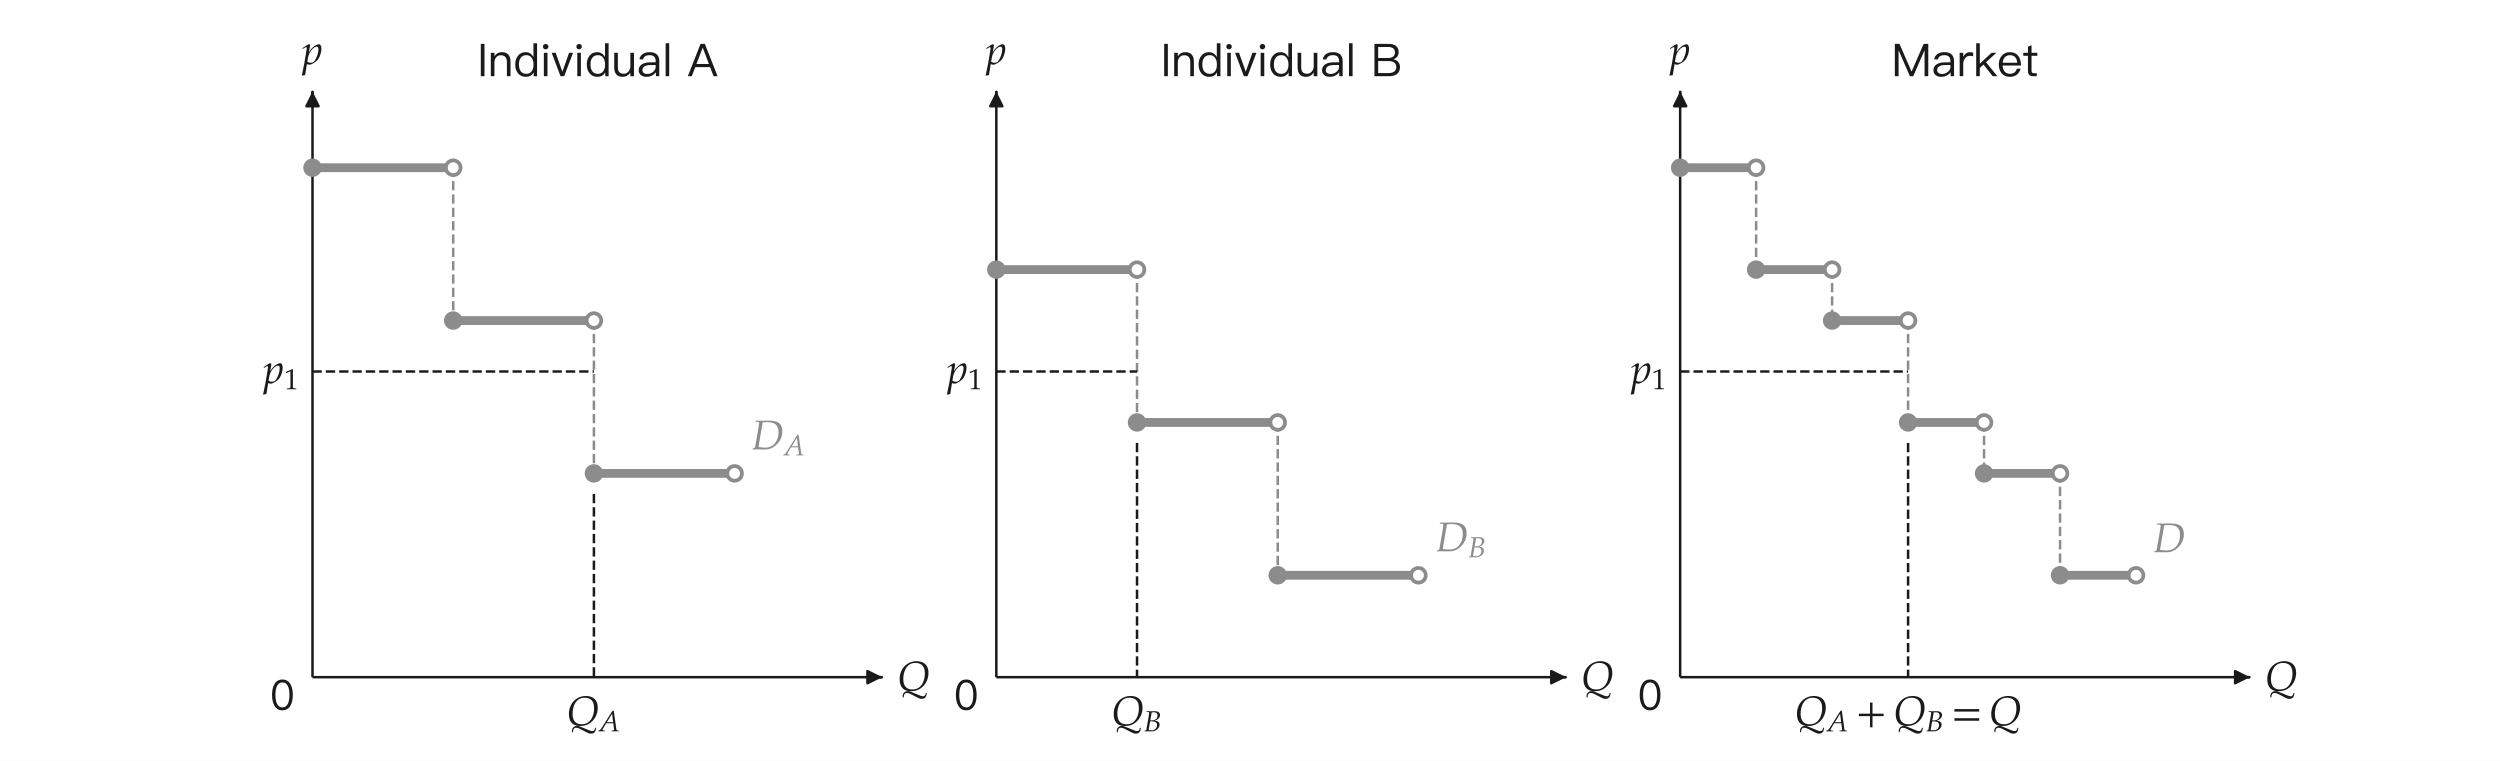
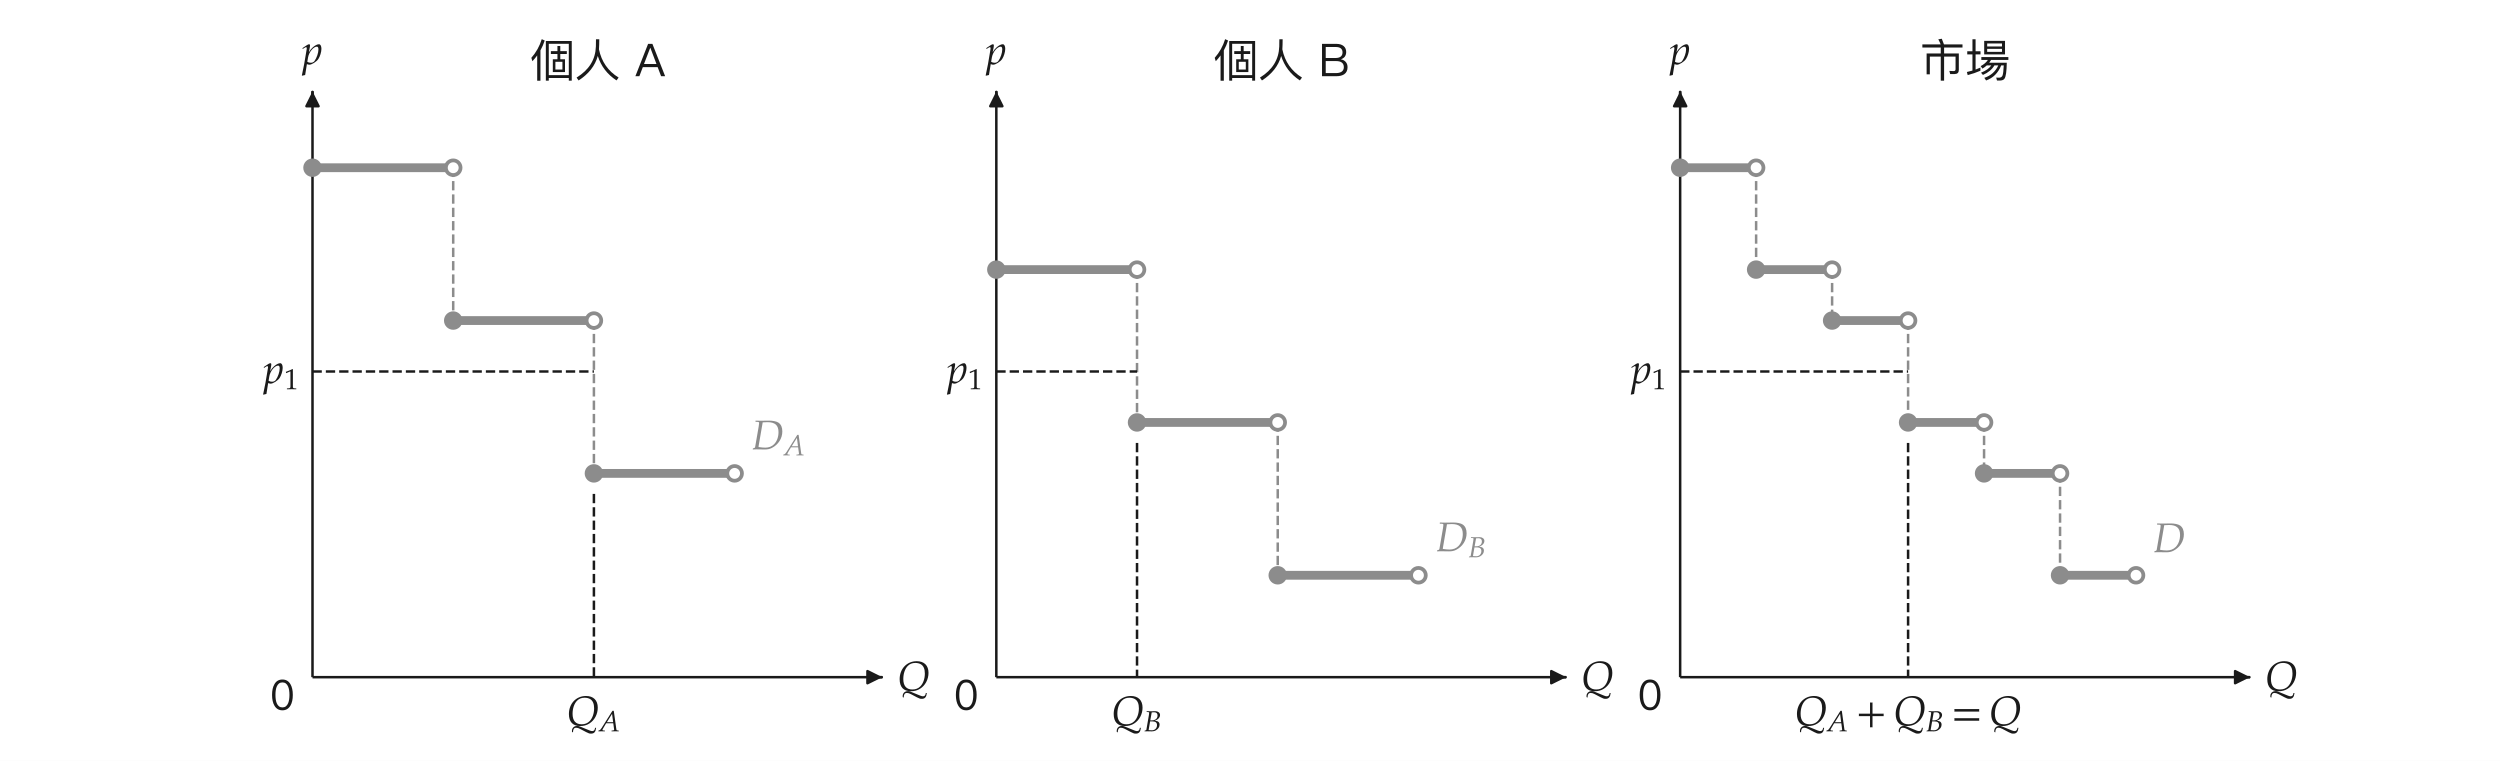
<svg xmlns="http://www.w3.org/2000/svg" xmlns:xlink="http://www.w3.org/1999/xlink" width="993.6pt" height="302.4pt" viewBox="0 0 993.6 302.4" version="1.1">
  <defs>
    <style type="text/css">*{stroke-linejoin: round; stroke-linecap: butt}</style>
  </defs>
  <g id="figure_1">
    <g id="patch_1">
      <path d="M 0 302.4  L 993.6 302.4  L 993.6 0  L 0 0  z " style="fill: #ffffff" />
    </g>
    <g id="axes_1">
      <g id="axes.x">
        <path d="M 124.2 269.136  L 350.682 269.136  " style="fill: none; stroke: #1a1a1a; stroke-linejoin: miter" />
      </g>
      <g id="patch_2">
        <path d="M 350.456 269.136  Q 350.569 269.136 349.564 269.136  " style="fill: none; stroke: #1a1a1a; stroke-linecap: round" />
        <path d="M 344.764 266.736  L 349.564 269.136  L 344.764 271.536  z " style="fill: #1a1a1a; stroke: #1a1a1a; stroke-linecap: round" />
      </g>
      <g id="axes.y">
        <path d="M 124.2 269.136  L 124.2 36.288  " style="fill: none; stroke: #1a1a1a; stroke-linejoin: miter" />
      </g>
      <g id="patch_3">
        <path d="M 124.2 36.521  Q 124.2 36.404 124.2 37.406  " style="fill: none; stroke: #1a1a1a; stroke-linecap: round" />
        <path d="M 121.8 42.206  L 124.2 37.406  L 126.6 42.206  z " style="fill: #1a1a1a; stroke: #1a1a1a; stroke-linecap: round" />
      </g>
      <g id="axes.y.label">
        <g style="fill: #1a1a1a" transform="translate(120.075 25.668) scale(0.165 -0.165)">
          <defs>
            <path id="TeXGyrePagella-Italic-51" d="M -45 -1728  L 0 -1766  C 134 -1722 262 -1690 467 -1658  L 736 19  L 794 0  C 960 -58 1056 -70 1126 -70  C 1485 -70 2221 397 2496 800  C 2758 1190 2976 1894 2976 2374  C 2976 2803 2829 3085 2598 3085  C 2330 3085 1997 2912 1658 2618  C 1402 2387 1267 2227 1037 1850  L 1190 2611  C 1210 2720 1222 2816 1222 2893  C 1222 3014 1171 3085 1082 3085  C 947 3085 704 2950 230 2611  L 51 2483  L 96 2355  L 301 2490  C 480 2605 550 2637 608 2637  C 672 2637 717 2579 717 2490  C 717 2438 704 2310 691 2246  L 320 51  L 6 -1491  L -45 -1728  z M 800 378  L 915 1056  C 1056 1875 1741 2714 2272 2714  C 2438 2714 2515 2573 2515 2278  C 2515 1760 2259 998 1920 512  C 1792 326 1587 230 1325 230  C 1126 230 966 275 800 378  z " transform="scale(0.015625)" />
          </defs>
          <use xlink:href="#TeXGyrePagella-Italic-51" transform="translate(0 0.796875)" />
        </g>
      </g>
      <g id="axes.x.label">
        <g style="fill: #1a1a1a" transform="translate(356.6824 274.4985) scale(0.165 -0.165)">
          <defs>
            <path id="TeXGyrePagella-Italic-32" d="M 339 1741  C 339 531 941 -115 2067 -115  C 2611 -115 3066 6 3482 269  C 4288 768 4787 1709 4787 2720  C 4787 3859 4122 4518 2970 4518  C 1453 4518 339 3347 339 1741  z M 806 -909  C 806 -909 806 -966 813 -1018  L 966 -1101  C 966 -608 1120 -378 1459 -378  C 1645 -378 1824 -429 2074 -563  L 3002 -1050  C 3386 -1248 3501 -1286 3757 -1286  C 4237 -1286 4467 -1011 4531 -390  L 4371 -390  C 4333 -736 4192 -896 3936 -896  C 3827 -896 3706 -864 3539 -800  L 2029 -186  C 1869 -122 1754 -96 1606 -96  C 1133 -96 781 -422 806 -909  z M 902 1773  C 902 2605 1158 3354 1600 3795  C 1901 4102 2285 4250 2771 4250  C 3078 4250 3392 4173 3603 4045  C 4019 3802 4224 3322 4224 2618  C 4224 1811 3968 1088 3533 640  C 3219 320 2803 154 2304 154  C 1382 154 902 704 902 1773  z " transform="scale(0.015625)" />
          </defs>
          <use xlink:href="#TeXGyrePagella-Italic-32" transform="translate(0 0.40625)" />
        </g>
      </g>
      <g id="axes.origin.label">
        <g style="fill: #1a1a1a" transform="translate(107.3 282.076) scale(0.165 -0.165)">
          <defs>
            <path id="PingFangTC-Regular-13" d="M 1920 4659  C 1370 4659 960 4422 685 3936  C 442 3526 320 2976 320 2285  C 320 1594 442 1043 685 634  C 960 154 1370 -90 1920 -90  C 2464 -90 2874 154 3155 634  C 3398 1043 3520 1594 3520 2285  C 3520 2976 3398 3526 3155 3936  C 2874 4422 2464 4659 1920 4659  z M 1920 4211  C 2330 4211 2624 3994 2803 3552  C 2931 3245 3002 2822 3002 2285  C 3002 1754 2931 1331 2803 1018  C 2624 582 2330 358 1920 358  C 1510 358 1216 582 1037 1018  C 909 1331 845 1754 845 2285  C 845 2822 909 3245 1037 3552  C 1216 3994 1510 4211 1920 4211  z " transform="scale(0.015625)" />
          </defs>
          <use xlink:href="#PingFangTC-Regular-13" />
        </g>
      </g>
      <g id="aggregation.A.quantity.label">
        <g style="fill: #1a1a1a" transform="translate(225.2356 288.326) scale(0.165 -0.165)">
          <defs>
            <path id="TeXGyrePagella-Italic-22" d="M -122 -19  C 115 -6 358 0 595 0  C 826 0 1056 -6 1280 -19  L 1280 160  L 947 179  C 838 186 749 243 749 301  C 749 352 787 435 915 653  L 1568 1773  L 3142 1773  L 3315 493  C 3322 435 3328 384 3328 352  C 3328 250 3232 192 3053 179  L 2771 160  L 2771 -19  C 3034 -6 3290 0 3552 0  C 3814 0 4077 -6 4333 -19  L 4333 160  L 4166 179  C 3866 211 3846 224 3808 512  L 3251 4512  L 2957 4512  L 570 717  C 346 358 224 256 6 205  L -122 173  L -122 -19  z M 1728 2003  L 2874 3846  L 3110 2003  L 1728 2003  z " transform="scale(0.015625)" />
          </defs>
          <use xlink:href="#TeXGyrePagella-Italic-32" transform="translate(0 0.40625)" />
          <use xlink:href="#TeXGyrePagella-Italic-22" transform="translate(77.79993 -14.05469) scale(0.7)" />
        </g>
      </g>
      <g id="aggregation.A.price.label">
        <g style="fill: #1a1a1a" transform="translate(104.68 152.4351) scale(0.165 -0.165)">
          <defs>
            <path id="TeXGyrePagella-Regular-12" d="M 384 3827  L 429 3552  L 493 3552  L 1318 3923  L 1338 3930  C 1376 3930 1389 3872 1389 3718  L 1389 614  C 1389 282 1318 211 973 192  L 614 173  L 614 -19  C 966 -6 1318 0 1670 0  C 2003 0 2342 -6 2675 -19  L 2675 173  L 2342 192  C 1990 211 1926 282 1926 614  L 1926 4410  L 1837 4442  C 1421 4224 966 4032 384 3827  z " transform="scale(0.015625)" />
          </defs>
          <use xlink:href="#TeXGyrePagella-Italic-51" transform="translate(0 0.796875)" />
          <use xlink:href="#TeXGyrePagella-Regular-12" transform="translate(49.99995 -13.66406) scale(0.7)" />
        </g>
      </g>
      <g id="aggregation.A.curve.connector.0">
-         <path d="M 180.122 66.659  L 180.122 127.402  " clip-path="url(#pcc7bd7351f)" style="fill: none; stroke-dasharray: 3.7,1.6; stroke-dashoffset: 0; stroke: #8c8c8c; stroke-linejoin: miter" />
+         <path d="M 180.122 66.659  L 180.122 127.402  " clip-path="url(#p49fdcdca36)" style="fill: none; stroke-dasharray: 3.7,1.6; stroke-dashoffset: 0; stroke: #8c8c8c; stroke-linejoin: miter" />
      </g>
      <g id="aggregation.A.curve.connector.1">
-         <path d="M 236.043 127.402  L 236.043 188.145  " clip-path="url(#pcc7bd7351f)" style="fill: none; stroke-dasharray: 3.7,1.6; stroke-dashoffset: 0; stroke: #8c8c8c; stroke-linejoin: miter" />
+         <path d="M 236.043 127.402  L 236.043 188.145  " clip-path="url(#p49fdcdca36)" style="fill: none; stroke-dasharray: 3.7,1.6; stroke-dashoffset: 0; stroke: #8c8c8c; stroke-linejoin: miter" />
      </g>
      <g id="aggregation.A.guide.price">
-         <path d="M 124.2 147.65  L 236.043 147.65  " clip-path="url(#pcc7bd7351f)" style="fill: none; stroke-dasharray: 3.7,1.6; stroke-dashoffset: 0; stroke: #1a1a1a; stroke-linejoin: miter" />
+         <path d="M 124.2 147.65  L 236.043 147.65  " clip-path="url(#p49fdcdca36)" style="fill: none; stroke-dasharray: 3.7,1.6; stroke-dashoffset: 0; stroke: #1a1a1a; stroke-linejoin: miter" />
      </g>
      <g id="aggregation.A.guide.quantity">
-         <path d="M 236.043 196.295  L 236.043 269.136  " clip-path="url(#pcc7bd7351f)" style="fill: none; stroke-dasharray: 3.7,1.6; stroke-dashoffset: 0; stroke: #1a1a1a; stroke-linejoin: miter" />
+         <path d="M 236.043 196.295  L 236.043 269.136  " clip-path="url(#p49fdcdca36)" style="fill: none; stroke-dasharray: 3.7,1.6; stroke-dashoffset: 0; stroke: #1a1a1a; stroke-linejoin: miter" />
      </g>
      <g id="aggregation.A.curve.step.0">
-         <path d="M 124.2 66.659  L 180.122 66.659  " clip-path="url(#pcc7bd7351f)" style="fill: none; stroke: #8c8c8c; stroke-width: 3.5; stroke-linejoin: miter" />
+         <path d="M 124.2 66.659  L 180.122 66.659  " clip-path="url(#p49fdcdca36)" style="fill: none; stroke: #8c8c8c; stroke-width: 3.5; stroke-linejoin: miter" />
      </g>
      <g id="aggregation.A.curve.step.1">
-         <path d="M 180.122 127.402  L 236.043 127.402  " clip-path="url(#pcc7bd7351f)" style="fill: none; stroke: #8c8c8c; stroke-width: 3.5; stroke-linejoin: miter" />
+         <path d="M 180.122 127.402  L 236.043 127.402  " clip-path="url(#p49fdcdca36)" style="fill: none; stroke: #8c8c8c; stroke-width: 3.5; stroke-linejoin: miter" />
      </g>
      <g id="aggregation.A.curve.step.2">
-         <path d="M 236.043 188.145  L 291.965 188.145  " clip-path="url(#pcc7bd7351f)" style="fill: none; stroke: #8c8c8c; stroke-width: 3.5; stroke-linejoin: miter" />
+         <path d="M 236.043 188.145  L 291.965 188.145  " clip-path="url(#p49fdcdca36)" style="fill: none; stroke: #8c8c8c; stroke-width: 3.5; stroke-linejoin: miter" />
      </g>
      <g id="text_1">
-         <g style="fill: #1a1a1a" transform="translate(189.6877 30.288) scale(0.18 -0.18)">
-           <defs>
-             <path id="PingFangTC-Regular-2c" d="M 499 4570  L 499 0  L 1018 0  L 1018 4570  L 499 4570  z " transform="scale(0.015625)" />
-             <path id="PingFangTC-Regular-51" d="M 1946 3398  C 1728 3398 1530 3347 1350 3245  C 1171 3149 1024 3008 909 2822  L 909 3309  L 397 3309  L 397 0  L 909 0  L 909 1997  C 928 2298 1024 2534 1203 2714  C 1370 2880 1568 2963 1798 2963  C 2374 2963 2669 2643 2669 1997  L 2669 0  L 3181 0  L 3181 2035  C 3181 2944 2765 3398 1946 3398  z " transform="scale(0.015625)" />
-             <path id="PingFangTC-Regular-47" d="M 2842 4659  L 2842 2701  C 2586 3168 2221 3398 1747 3398  C 1274 3398 909 3226 640 2867  C 390 2547 269 2150 269 1664  C 269 1165 390 755 640 435  C 909 90 1286 -90 1773 -90  C 2272 -90 2643 122 2874 544  L 2874 0  L 3354 0  L 3354 4659  L 2842 4659  z M 1856 2976  C 2150 2976 2394 2861 2579 2618  C 2758 2381 2854 2067 2854 1683  L 2854 1619  C 2854 1248 2771 947 2611 717  C 2426 461 2170 333 1837 333  C 1478 333 1210 467 1030 723  C 870 954 794 1267 794 1664  C 794 2061 870 2368 1037 2592  C 1216 2848 1491 2976 1856 2976  z " transform="scale(0.015625)" />
-             <path id="PingFangTC-Regular-4c" d="M 819 4557  C 710 4557 621 4525 544 4448  C 467 4384 435 4294 435 4179  C 435 4070 467 3981 544 3904  C 621 3834 710 3795 819 3795  C 928 3795 1018 3834 1094 3904  C 1171 3981 1210 4070 1210 4179  C 1210 4294 1171 4384 1094 4448  C 1018 4525 928 4557 819 4557  z M 563 3309  L 563 0  L 1075 0  L 1075 3309  L 563 3309  z " transform="scale(0.015625)" />
-             <path id="PingFangTC-Regular-59" d="M 32 3309  L 1280 0  L 1798 0  L 3053 3309  L 2490 3309  L 1542 640  L 595 3309  L 32 3309  z " transform="scale(0.015625)" />
-             <path id="PingFangTC-Regular-58" d="M 397 3309  L 397 1261  C 397 365 794 -90 1600 -90  C 2048 -90 2406 115 2675 512  L 2675 0  L 3187 0  L 3187 3309  L 2675 3309  L 2675 1293  C 2637 1011 2528 781 2349 602  C 2176 435 1978 346 1760 346  C 1459 346 1242 429 1107 582  C 973 736 909 973 909 1286  L 909 3309  L 397 3309  z " transform="scale(0.015625)" />
-             <path id="PingFangTC-Regular-44" d="M 1837 3398  C 1440 3398 1126 3322 883 3168  C 614 3002 442 2739 371 2394  L 877 2355  C 928 2566 1037 2726 1210 2829  C 1363 2931 1562 2976 1805 2976  C 2381 2976 2669 2701 2669 2144  L 2669 1971  L 1875 1958  C 1376 1952 992 1856 723 1677  C 416 1485 269 1203 269 826  C 269 557 371 333 576 160  C 774 -6 1037 -90 1370 -90  C 1677 -90 1952 -19 2195 115  C 2400 230 2573 378 2701 557  L 2701 0  L 3181 0  L 3181 2125  C 3181 2509 3078 2810 2886 3027  C 2656 3277 2310 3398 1837 3398  z M 2669 1587  L 2669 1306  C 2669 1050 2547 819 2310 621  C 2067 416 1792 314 1478 314  C 1274 314 1107 365 979 461  C 851 563 794 685 794 838  C 794 1318 1165 1562 1907 1574  L 2669 1587  z " transform="scale(0.015625)" />
-             <path id="PingFangTC-Regular-4f" d="M 499 4659  L 499 0  L 1005 0  L 1005 4659  L 499 4659  z " transform="scale(0.015625)" />
+         <g style="fill: #1a1a1a" transform="translate(210.5312 30.288) scale(0.18 -0.18)">
+           <defs>
+             <path id="PingFangTC-Regular-3b86" d="M 1702 5235  C 1395 4243 909 3366 230 2598  L 378 2118  C 621 2374 851 2650 1056 2938  L 1056 -640  L 1517 -640  L 1517 3654  C 1760 4090 1958 4550 2118 5043  L 1702 5235  z M 5939 4979  L 2278 4979  L 2278 -634  L 2694 -634  L 2694 -256  L 5523 -256  L 5523 -634  L 5939 -634  L 5939 4979  z M 2694 154  L 2694 4576  L 5523 4576  L 5523 154  L 2694 154  z M 2989 3539  L 2989 3142  L 3917 3142  L 3917 2394  L 3264 2394  L 3264 582  L 4986 582  L 4986 2394  L 4320 2394  L 4320 3142  L 5242 3142  L 5242 3539  L 4320 3539  L 4320 4269  L 3917 4269  L 3917 3539  L 2989 3539  z M 4621 941  L 3629 941  L 3629 2035  L 4621 2035  L 4621 941  z " transform="scale(0.015625)" />
+             <path id="PingFangTC-Regular-548" d="M 3430 5216  L 2963 5216  C 2963 4973 2957 4634 2950 4198  C 2893 2355 1984 890 224 -192  L 506 -602  C 1926 314 2835 1466 3219 2861  C 3674 1414 4557 262 5862 -595  L 6163 -192  C 4672 723 3744 2054 3386 3795  C 3411 4192 3430 4666 3430 5216  z " transform="scale(0.015625)" />
            <path id="PingFangTC-Regular-3" transform="scale(0.015625)" />
            <path id="PingFangTC-Regular-24" d="M 1798 4570  L 0 0  L 563 0  L 1050 1280  L 3149 1280  L 3635 0  L 4205 0  L 2406 4570  L 1798 4570  z M 1216 1722  L 2093 4006  L 2118 4006  L 2982 1722  L 1216 1722  z " transform="scale(0.015625)" />
          </defs>
-           <use xlink:href="#PingFangTC-Regular-2c" />
-           <use xlink:href="#PingFangTC-Regular-51" transform="translate(23.70312 0)" />
-           <use xlink:href="#PingFangTC-Regular-47" transform="translate(79.60938 0)" />
-           <use xlink:href="#PingFangTC-Regular-4c" transform="translate(138.2031 0)" />
-           <use xlink:href="#PingFangTC-Regular-59" transform="translate(163.7969 0)" />
-           <use xlink:href="#PingFangTC-Regular-4c" transform="translate(212 0)" />
-           <use xlink:href="#PingFangTC-Regular-47" transform="translate(237.5938 0)" />
-           <use xlink:href="#PingFangTC-Regular-58" transform="translate(296.1875 0)" />
-           <use xlink:href="#PingFangTC-Regular-44" transform="translate(352.1875 0)" />
-           <use xlink:href="#PingFangTC-Regular-4f" transform="translate(408.0938 0)" />
-           <use xlink:href="#PingFangTC-Regular-3" transform="translate(431.5938 0)" />
-           <use xlink:href="#PingFangTC-Regular-24" transform="translate(464.8906 0)" />
+           <use xlink:href="#PingFangTC-Regular-3b86" />
+           <use xlink:href="#PingFangTC-Regular-548" transform="translate(100 0)" />
+           <use xlink:href="#PingFangTC-Regular-3" transform="translate(200 0)" />
+           <use xlink:href="#PingFangTC-Regular-24" transform="translate(233.2969 0)" />
        </g>
      </g>
      <g id="aggregation.A.curve.closed">
        <defs>
-           <path id="mdc89280dfb" d="M 0 2.915  C 0.773 2.915 1.515 2.608 2.062 2.062  C 2.608 1.515 2.915 0.773 2.915 0  C 2.915 -0.773 2.608 -1.515 2.062 -2.062  C 1.515 -2.608 0.773 -2.915 0 -2.915  C -0.773 -2.915 -1.515 -2.608 -2.062 -2.062  C -2.608 -1.515 -2.915 -0.773 -2.915 0  C -2.915 0.773 -2.608 1.515 -2.062 2.062  C -1.515 2.608 -0.773 2.915 0 2.915  z " style="stroke: #8c8c8c; stroke-width: 1.5" />
+           <path id="m261dc1e4db" d="M 0 2.915  C 0.773 2.915 1.515 2.608 2.062 2.062  C 2.608 1.515 2.915 0.773 2.915 0  C 2.915 -0.773 2.608 -1.515 2.062 -2.062  C 1.515 -2.608 0.773 -2.915 0 -2.915  C -0.773 -2.915 -1.515 -2.608 -2.062 -2.062  C -2.608 -1.515 -2.915 -0.773 -2.915 0  C -2.915 0.773 -2.608 1.515 -2.062 2.062  C -1.515 2.608 -0.773 2.915 0 2.915  z " style="stroke: #8c8c8c; stroke-width: 1.5" />
        </defs>
        <g>
-           <use xlink:href="#mdc89280dfb" x="124.2" y="66.659" style="fill: #8c8c8c; stroke: #8c8c8c; stroke-width: 1.5" />
-           <use xlink:href="#mdc89280dfb" x="180.122" y="127.402" style="fill: #8c8c8c; stroke: #8c8c8c; stroke-width: 1.5" />
-           <use xlink:href="#mdc89280dfb" x="236.043" y="188.145" style="fill: #8c8c8c; stroke: #8c8c8c; stroke-width: 1.5" />
+           <use xlink:href="#m261dc1e4db" x="124.2" y="66.659" style="fill: #8c8c8c; stroke: #8c8c8c; stroke-width: 1.5" />
+           <use xlink:href="#m261dc1e4db" x="180.122" y="127.402" style="fill: #8c8c8c; stroke: #8c8c8c; stroke-width: 1.5" />
+           <use xlink:href="#m261dc1e4db" x="236.043" y="188.145" style="fill: #8c8c8c; stroke: #8c8c8c; stroke-width: 1.5" />
        </g>
      </g>
      <g id="aggregation.A.curve.open">
        <defs>
-           <path id="m3e4a0d5ed0" d="M 0 2.915  C 0.773 2.915 1.515 2.608 2.062 2.062  C 2.608 1.515 2.915 0.773 2.915 0  C 2.915 -0.773 2.608 -1.515 2.062 -2.062  C 1.515 -2.608 0.773 -2.915 0 -2.915  C -0.773 -2.915 -1.515 -2.608 -2.062 -2.062  C -2.608 -1.515 -2.915 -0.773 -2.915 0  C -2.915 0.773 -2.608 1.515 -2.062 2.062  C -1.515 2.608 -0.773 2.915 0 2.915  z " style="stroke: #8c8c8c; stroke-width: 1.5" />
+           <path id="m8928afd336" d="M 0 2.915  C 0.773 2.915 1.515 2.608 2.062 2.062  C 2.608 1.515 2.915 0.773 2.915 0  C 2.915 -0.773 2.608 -1.515 2.062 -2.062  C 1.515 -2.608 0.773 -2.915 0 -2.915  C -0.773 -2.915 -1.515 -2.608 -2.062 -2.062  C -2.608 -1.515 -2.915 -0.773 -2.915 0  C -2.915 0.773 -2.608 1.515 -2.062 2.062  C -1.515 2.608 -0.773 2.915 0 2.915  z " style="stroke: #8c8c8c; stroke-width: 1.5" />
        </defs>
        <g>
-           <use xlink:href="#m3e4a0d5ed0" x="180.122" y="66.659" style="fill: #ffffff; stroke: #8c8c8c; stroke-width: 1.5" />
-           <use xlink:href="#m3e4a0d5ed0" x="236.043" y="127.402" style="fill: #ffffff; stroke: #8c8c8c; stroke-width: 1.5" />
-           <use xlink:href="#m3e4a0d5ed0" x="291.965" y="188.145" style="fill: #ffffff; stroke: #8c8c8c; stroke-width: 1.5" />
+           <use xlink:href="#m8928afd336" x="180.122" y="66.659" style="fill: #ffffff; stroke: #8c8c8c; stroke-width: 1.5" />
+           <use xlink:href="#m8928afd336" x="236.043" y="127.402" style="fill: #ffffff; stroke: #8c8c8c; stroke-width: 1.5" />
+           <use xlink:href="#m8928afd336" x="291.965" y="188.145" style="fill: #ffffff; stroke: #8c8c8c; stroke-width: 1.5" />
        </g>
      </g>
      <g id="aggregation.A.curve.label">
        <g style="fill: #8c8c8c" transform="translate(298.7011 178.724) scale(0.165 -0.165)">
          <defs>
            <path id="TeXGyrePagella-Italic-25" d="M 179 -19  C 378 -6 576 0 774 0  C 1190 0 1606 -19 2022 -19  C 2483 -19 2797 51 3130 218  C 4128 730 4742 1696 4742 2758  C 4742 3386 4550 3834 4160 4109  C 3866 4320 3251 4429 2714 4429  C 2278 4429 1843 4410 1408 4410  C 1146 4410 883 4416 621 4429  L 602 4250  L 941 4237  C 1094 4230 1165 4179 1165 4064  C 1165 3974 1139 3770 1107 3578  L 550 352  C 525 205 333 179 211 147  L 179 -19  z M 1075 358  C 1075 435 1082 480 1101 595  L 1715 4160  C 1965 4160 2208 4192 2458 4192  C 3622 4192 4154 3706 4154 2656  C 4154 1907 3910 1235 3475 794  C 3130 442 2662 262 2106 262  C 1824 262 1510 294 1075 358  z " transform="scale(0.015625)" />
          </defs>
          <use xlink:href="#TeXGyrePagella-Italic-25" transform="translate(0 0.796875)" />
          <use xlink:href="#TeXGyrePagella-Italic-22" transform="translate(77.79993 -13.66406) scale(0.7)" />
        </g>
      </g>
    </g>
    <g id="axes_2">
      <g id="axes.x">
        <path d="M 395.979 269.136  L 622.461 269.136  " style="fill: none; stroke: #1a1a1a; stroke-linejoin: miter" />
      </g>
      <g id="patch_4">
        <path d="M 622.235 269.136  Q 622.348 269.136 621.343 269.136  " style="fill: none; stroke: #1a1a1a; stroke-linecap: round" />
        <path d="M 616.543 266.736  L 621.343 269.136  L 616.543 271.536  z " style="fill: #1a1a1a; stroke: #1a1a1a; stroke-linecap: round" />
      </g>
      <g id="axes.y">
        <path d="M 395.979 269.136  L 395.979 36.288  " style="fill: none; stroke: #1a1a1a; stroke-linejoin: miter" />
      </g>
      <g id="patch_5">
        <path d="M 395.979 36.521  Q 395.979 36.404 395.979 37.406  " style="fill: none; stroke: #1a1a1a; stroke-linecap: round" />
        <path d="M 393.579 42.206  L 395.979 37.406  L 398.379 42.206  z " style="fill: #1a1a1a; stroke: #1a1a1a; stroke-linecap: round" />
      </g>
      <g id="axes.y.label">
        <g style="fill: #1a1a1a" transform="translate(391.8538 25.668) scale(0.165 -0.165)">
          <use xlink:href="#TeXGyrePagella-Italic-51" transform="translate(0 0.796875)" />
        </g>
      </g>
      <g id="axes.x.label">
        <g style="fill: #1a1a1a" transform="translate(628.4612 274.4985) scale(0.165 -0.165)">
          <use xlink:href="#TeXGyrePagella-Italic-32" transform="translate(0 0.40625)" />
        </g>
      </g>
      <g id="axes.origin.label">
        <g style="fill: #1a1a1a" transform="translate(379.0788 282.076) scale(0.165 -0.165)">
          <use xlink:href="#PingFangTC-Regular-13" />
        </g>
      </g>
      <g id="aggregation.B.quantity.label">
        <g style="fill: #1a1a1a" transform="translate(441.7529 288.326) scale(0.165 -0.165)">
          <defs>
            <path id="TeXGyrePagella-Italic-23" d="M 166 -19  C 358 -6 557 0 749 0  C 1094 0 1434 -19 1779 -19  C 2086 -19 2387 51 2688 230  C 3194 531 3475 966 3475 1453  C 3475 1728 3386 1939 3213 2080  C 3046 2214 2854 2272 2413 2336  C 2778 2464 2931 2547 3136 2720  C 3424 2976 3578 3270 3578 3597  C 3578 4122 3059 4429 2566 4429  C 2246 4429 1926 4410 1606 4410  C 1280 4410 960 4416 640 4429  L 621 4250  L 960 4237  C 1114 4230 1184 4179 1184 4064  C 1184 3974 1158 3770 1126 3578  L 570 352  C 550 237 467 192 198 147  L 166 -19  z M 1062 262  L 1389 2176  L 1933 2176  C 2592 2176 2912 1907 2912 1350  C 2912 691 2445 218 1805 218  C 1677 218 1491 224 1280 243  C 1242 250 1165 256 1062 262  z M 1427 2406  L 1741 4160  C 1914 4160 2080 4192 2253 4192  C 2771 4192 3027 3962 3027 3482  C 3027 2810 2554 2406 1760 2406  L 1427 2406  z " transform="scale(0.015625)" />
          </defs>
          <use xlink:href="#TeXGyrePagella-Italic-32" transform="translate(0 0.40625)" />
          <use xlink:href="#TeXGyrePagella-Italic-23" transform="translate(77.79993 -14.05469) scale(0.7)" />
        </g>
      </g>
      <g id="aggregation.B.price.label">
        <g style="fill: #1a1a1a" transform="translate(376.4588 152.4351) scale(0.165 -0.165)">
          <use xlink:href="#TeXGyrePagella-Italic-51" transform="translate(0 0.796875)" />
          <use xlink:href="#TeXGyrePagella-Regular-12" transform="translate(49.99995 -13.66406) scale(0.7)" />
        </g>
      </g>
      <g id="aggregation.B.curve.connector.0">
-         <path d="M 451.9 107.155  L 451.9 167.898  " clip-path="url(#p2ad508a9f6)" style="fill: none; stroke-dasharray: 3.7,1.6; stroke-dashoffset: 0; stroke: #8c8c8c; stroke-linejoin: miter" />
+         <path d="M 451.9 107.155  L 451.9 167.898  " clip-path="url(#p20febc319a)" style="fill: none; stroke-dasharray: 3.7,1.6; stroke-dashoffset: 0; stroke: #8c8c8c; stroke-linejoin: miter" />
      </g>
      <g id="aggregation.B.curve.connector.1">
-         <path d="M 507.822 167.898  L 507.822 228.641  " clip-path="url(#p2ad508a9f6)" style="fill: none; stroke-dasharray: 3.7,1.6; stroke-dashoffset: 0; stroke: #8c8c8c; stroke-linejoin: miter" />
+         <path d="M 507.822 167.898  L 507.822 228.641  " clip-path="url(#p20febc319a)" style="fill: none; stroke-dasharray: 3.7,1.6; stroke-dashoffset: 0; stroke: #8c8c8c; stroke-linejoin: miter" />
      </g>
      <g id="aggregation.B.guide.price">
-         <path d="M 395.979 147.65  L 451.9 147.65  " clip-path="url(#p2ad508a9f6)" style="fill: none; stroke-dasharray: 3.7,1.6; stroke-dashoffset: 0; stroke: #1a1a1a; stroke-linejoin: miter" />
+         <path d="M 395.979 147.65  L 451.9 147.65  " clip-path="url(#p20febc319a)" style="fill: none; stroke-dasharray: 3.7,1.6; stroke-dashoffset: 0; stroke: #1a1a1a; stroke-linejoin: miter" />
      </g>
      <g id="aggregation.B.guide.quantity">
-         <path d="M 451.9 176.047  L 451.9 269.136  " clip-path="url(#p2ad508a9f6)" style="fill: none; stroke-dasharray: 3.7,1.6; stroke-dashoffset: 0; stroke: #1a1a1a; stroke-linejoin: miter" />
+         <path d="M 451.9 176.047  L 451.9 269.136  " clip-path="url(#p20febc319a)" style="fill: none; stroke-dasharray: 3.7,1.6; stroke-dashoffset: 0; stroke: #1a1a1a; stroke-linejoin: miter" />
      </g>
      <g id="aggregation.B.curve.step.0">
-         <path d="M 395.979 107.155  L 451.9 107.155  " clip-path="url(#p2ad508a9f6)" style="fill: none; stroke: #8c8c8c; stroke-width: 3.5; stroke-linejoin: miter" />
+         <path d="M 395.979 107.155  L 451.9 107.155  " clip-path="url(#p20febc319a)" style="fill: none; stroke: #8c8c8c; stroke-width: 3.5; stroke-linejoin: miter" />
      </g>
      <g id="aggregation.B.curve.step.1">
-         <path d="M 451.9 167.898  L 507.822 167.898  " clip-path="url(#p2ad508a9f6)" style="fill: none; stroke: #8c8c8c; stroke-width: 3.5; stroke-linejoin: miter" />
+         <path d="M 451.9 167.898  L 507.822 167.898  " clip-path="url(#p20febc319a)" style="fill: none; stroke: #8c8c8c; stroke-width: 3.5; stroke-linejoin: miter" />
      </g>
      <g id="aggregation.B.curve.step.2">
-         <path d="M 507.822 228.641  L 563.744 228.641  " clip-path="url(#p2ad508a9f6)" style="fill: none; stroke: #8c8c8c; stroke-width: 3.5; stroke-linejoin: miter" />
+         <path d="M 507.822 228.641  L 563.744 228.641  " clip-path="url(#p20febc319a)" style="fill: none; stroke: #8c8c8c; stroke-width: 3.5; stroke-linejoin: miter" />
      </g>
      <g id="text_2">
-         <g style="fill: #1a1a1a" transform="translate(461.2866 30.288) scale(0.18 -0.18)">
+         <g style="fill: #1a1a1a" transform="translate(482.13 30.288) scale(0.18 -0.18)">
          <defs>
            <path id="PingFangTC-Regular-25" d="M 461 4570  L 461 0  L 2490 0  C 2957 0 3328 96 3597 275  C 3910 493 4070 826 4070 1274  C 4070 1581 3981 1824 3814 2016  C 3648 2208 3418 2336 3117 2387  C 3347 2464 3533 2586 3674 2752  C 3808 2938 3878 3162 3878 3418  C 3878 3776 3757 4058 3514 4262  C 3264 4467 2925 4570 2502 4570  L 461 4570  z M 986 4128  L 2381 4128  C 2701 4128 2944 4070 3110 3942  C 3277 3814 3360 3622 3360 3366  C 3360 3104 3270 2906 3104 2771  C 2938 2643 2694 2573 2374 2573  L 986 2573  L 986 4128  z M 986 2138  L 2445 2138  C 2797 2138 3066 2074 3251 1933  C 3443 1792 3546 1574 3546 1280  C 3546 986 3430 762 3206 621  C 3014 506 2765 442 2445 442  L 986 442  L 986 2138  z " transform="scale(0.015625)" />
          </defs>
-           <use xlink:href="#PingFangTC-Regular-2c" />
-           <use xlink:href="#PingFangTC-Regular-51" transform="translate(23.70312 0)" />
-           <use xlink:href="#PingFangTC-Regular-47" transform="translate(79.60938 0)" />
-           <use xlink:href="#PingFangTC-Regular-4c" transform="translate(138.2031 0)" />
-           <use xlink:href="#PingFangTC-Regular-59" transform="translate(163.7969 0)" />
-           <use xlink:href="#PingFangTC-Regular-4c" transform="translate(212 0)" />
-           <use xlink:href="#PingFangTC-Regular-47" transform="translate(237.5938 0)" />
-           <use xlink:href="#PingFangTC-Regular-58" transform="translate(296.1875 0)" />
-           <use xlink:href="#PingFangTC-Regular-44" transform="translate(352.1875 0)" />
-           <use xlink:href="#PingFangTC-Regular-4f" transform="translate(408.0938 0)" />
-           <use xlink:href="#PingFangTC-Regular-3" transform="translate(431.5938 0)" />
-           <use xlink:href="#PingFangTC-Regular-25" transform="translate(464.8906 0)" />
+           <use xlink:href="#PingFangTC-Regular-3b86" />
+           <use xlink:href="#PingFangTC-Regular-548" transform="translate(100 0)" />
+           <use xlink:href="#PingFangTC-Regular-3" transform="translate(200 0)" />
+           <use xlink:href="#PingFangTC-Regular-25" transform="translate(233.2969 0)" />
        </g>
      </g>
      <g id="aggregation.B.curve.closed">
        <g>
-           <use xlink:href="#mdc89280dfb" x="395.979" y="107.155" style="fill: #8c8c8c; stroke: #8c8c8c; stroke-width: 1.5" />
-           <use xlink:href="#mdc89280dfb" x="451.9" y="167.898" style="fill: #8c8c8c; stroke: #8c8c8c; stroke-width: 1.5" />
-           <use xlink:href="#mdc89280dfb" x="507.822" y="228.641" style="fill: #8c8c8c; stroke: #8c8c8c; stroke-width: 1.5" />
+           <use xlink:href="#m261dc1e4db" x="395.979" y="107.155" style="fill: #8c8c8c; stroke: #8c8c8c; stroke-width: 1.5" />
+           <use xlink:href="#m261dc1e4db" x="451.9" y="167.898" style="fill: #8c8c8c; stroke: #8c8c8c; stroke-width: 1.5" />
+           <use xlink:href="#m261dc1e4db" x="507.822" y="228.641" style="fill: #8c8c8c; stroke: #8c8c8c; stroke-width: 1.5" />
        </g>
      </g>
      <g id="aggregation.B.curve.open">
        <g>
-           <use xlink:href="#m3e4a0d5ed0" x="451.9" y="107.155" style="fill: #ffffff; stroke: #8c8c8c; stroke-width: 1.5" />
-           <use xlink:href="#m3e4a0d5ed0" x="507.822" y="167.898" style="fill: #ffffff; stroke: #8c8c8c; stroke-width: 1.5" />
-           <use xlink:href="#m3e4a0d5ed0" x="563.744" y="228.641" style="fill: #ffffff; stroke: #8c8c8c; stroke-width: 1.5" />
+           <use xlink:href="#m8928afd336" x="451.9" y="107.155" style="fill: #ffffff; stroke: #8c8c8c; stroke-width: 1.5" />
+           <use xlink:href="#m8928afd336" x="507.822" y="167.898" style="fill: #ffffff; stroke: #8c8c8c; stroke-width: 1.5" />
+           <use xlink:href="#m8928afd336" x="563.744" y="228.641" style="fill: #ffffff; stroke: #8c8c8c; stroke-width: 1.5" />
        </g>
      </g>
      <g id="aggregation.B.curve.label">
        <g style="fill: #8c8c8c" transform="translate(570.6599 219.2193) scale(0.165 -0.165)">
          <use xlink:href="#TeXGyrePagella-Italic-25" transform="translate(0 0.796875)" />
          <use xlink:href="#TeXGyrePagella-Italic-23" transform="translate(77.79993 -13.66406) scale(0.7)" />
        </g>
      </g>
    </g>
    <g id="axes_3">
      <g id="axes.x">
        <path d="M 667.758 269.136  L 894.24 269.136  " style="fill: none; stroke: #1a1a1a; stroke-linejoin: miter" />
      </g>
      <g id="patch_6">
        <path d="M 894.014 269.136  Q 894.127 269.136 893.122 269.136  " style="fill: none; stroke: #1a1a1a; stroke-linecap: round" />
        <path d="M 888.322 266.736  L 893.122 269.136  L 888.322 271.536  z " style="fill: #1a1a1a; stroke: #1a1a1a; stroke-linecap: round" />
      </g>
      <g id="axes.y">
        <path d="M 667.758 269.136  L 667.758 36.288  " style="fill: none; stroke: #1a1a1a; stroke-linejoin: miter" />
      </g>
      <g id="patch_7">
        <path d="M 667.758 36.521  Q 667.758 36.404 667.758 37.406  " style="fill: none; stroke: #1a1a1a; stroke-linecap: round" />
        <path d="M 665.358 42.206  L 667.758 37.406  L 670.158 42.206  z " style="fill: #1a1a1a; stroke: #1a1a1a; stroke-linecap: round" />
      </g>
      <g id="axes.y.label">
        <g style="fill: #1a1a1a" transform="translate(663.6326 25.668) scale(0.165 -0.165)">
          <use xlink:href="#TeXGyrePagella-Italic-51" transform="translate(0 0.796875)" />
        </g>
      </g>
      <g id="axes.x.label">
        <g style="fill: #1a1a1a" transform="translate(900.24 274.4985) scale(0.165 -0.165)">
          <use xlink:href="#TeXGyrePagella-Italic-32" transform="translate(0 0.40625)" />
        </g>
      </g>
      <g id="axes.origin.label">
        <g style="fill: #1a1a1a" transform="translate(650.8576 282.076) scale(0.165 -0.165)">
          <use xlink:href="#PingFangTC-Regular-13" />
        </g>
      </g>
      <g id="aggregation.market.quantity.label">
        <g style="fill: #1a1a1a" transform="translate(713.3056 288.326) scale(0.165 -0.165)">
          <defs>
            <path id="TeXGyrePagella-Regular-c" d="M 512 1408  L 2240 1408  L 2240 -320  C 2304 -307 2368 -301 2432 -301  C 2496 -301 2560 -307 2624 -320  L 2624 1408  L 4352 1408  C 4339 1472 4333 1536 4333 1600  C 4333 1664 4339 1728 4352 1792  L 2624 1792  L 2624 3520  C 2560 3507 2496 3501 2432 3501  C 2368 3501 2304 3507 2240 3520  L 2240 1792  L 512 1792  C 525 1728 531 1664 531 1600  C 531 1536 525 1472 512 1408  z " transform="scale(0.015625)" />
            <path id="TeXGyrePagella-Regular-1e" d="M 512 704  L 4352 704  C 4339 768 4333 832 4333 896  C 4333 960 4339 1024 4352 1088  L 512 1088  C 525 1024 531 960 531 896  C 531 832 525 768 512 704  z M 512 2112  L 4352 2112  C 4339 2176 4333 2240 4333 2304  C 4333 2368 4339 2432 4352 2496  L 512 2496  C 525 2432 531 2368 531 2304  C 531 2240 525 2176 512 2112  z " transform="scale(0.015625)" />
          </defs>
          <use xlink:href="#TeXGyrePagella-Italic-32" transform="translate(0 0.40625)" />
          <use xlink:href="#TeXGyrePagella-Italic-22" transform="translate(77.79993 -14.05469) scale(0.7)" />
          <use xlink:href="#TeXGyrePagella-Regular-c" transform="translate(146.31 0.40625)" />
          <use xlink:href="#TeXGyrePagella-Italic-32" transform="translate(237.8699 0.40625)" />
          <use xlink:href="#TeXGyrePagella-Italic-23" transform="translate(315.6699 -14.05469) scale(0.7)" />
          <use xlink:href="#TeXGyrePagella-Regular-1e" transform="translate(376.41 0.40625)" />
          <use xlink:href="#TeXGyrePagella-Italic-32" transform="translate(467.9699 0.40625)" />
        </g>
      </g>
      <g id="aggregation.market.price.label">
        <g style="fill: #1a1a1a" transform="translate(648.2376 152.4351) scale(0.165 -0.165)">
          <use xlink:href="#TeXGyrePagella-Italic-51" transform="translate(0 0.796875)" />
          <use xlink:href="#TeXGyrePagella-Regular-12" transform="translate(49.99995 -13.66406) scale(0.7)" />
        </g>
      </g>
      <g id="aggregation.market.curve.connector.0">
-         <path d="M 697.955 66.659  L 697.955 107.155  " clip-path="url(#pd8c3e830b2)" style="fill: none; stroke-dasharray: 3.7,1.6; stroke-dashoffset: 0; stroke: #8c8c8c; stroke-linejoin: miter" />
+         <path d="M 697.955 66.659  L 697.955 107.155  " clip-path="url(#pb197ac4438)" style="fill: none; stroke-dasharray: 3.7,1.6; stroke-dashoffset: 0; stroke: #8c8c8c; stroke-linejoin: miter" />
      </g>
      <g id="aggregation.market.curve.connector.1">
-         <path d="M 728.153 107.155  L 728.153 127.402  " clip-path="url(#pd8c3e830b2)" style="fill: none; stroke-dasharray: 3.7,1.6; stroke-dashoffset: 0; stroke: #8c8c8c; stroke-linejoin: miter" />
+         <path d="M 728.153 107.155  L 728.153 127.402  " clip-path="url(#pb197ac4438)" style="fill: none; stroke-dasharray: 3.7,1.6; stroke-dashoffset: 0; stroke: #8c8c8c; stroke-linejoin: miter" />
      </g>
      <g id="aggregation.market.curve.connector.2">
-         <path d="M 758.351 127.402  L 758.351 167.898  " clip-path="url(#pd8c3e830b2)" style="fill: none; stroke-dasharray: 3.7,1.6; stroke-dashoffset: 0; stroke: #8c8c8c; stroke-linejoin: miter" />
+         <path d="M 758.351 127.402  L 758.351 167.898  " clip-path="url(#pb197ac4438)" style="fill: none; stroke-dasharray: 3.7,1.6; stroke-dashoffset: 0; stroke: #8c8c8c; stroke-linejoin: miter" />
      </g>
      <g id="aggregation.market.curve.connector.3">
-         <path d="M 788.548 167.898  L 788.548 188.145  " clip-path="url(#pd8c3e830b2)" style="fill: none; stroke-dasharray: 3.7,1.6; stroke-dashoffset: 0; stroke: #8c8c8c; stroke-linejoin: miter" />
+         <path d="M 788.548 167.898  L 788.548 188.145  " clip-path="url(#pb197ac4438)" style="fill: none; stroke-dasharray: 3.7,1.6; stroke-dashoffset: 0; stroke: #8c8c8c; stroke-linejoin: miter" />
      </g>
      <g id="aggregation.market.curve.connector.4">
-         <path d="M 818.746 188.145  L 818.746 228.641  " clip-path="url(#pd8c3e830b2)" style="fill: none; stroke-dasharray: 3.7,1.6; stroke-dashoffset: 0; stroke: #8c8c8c; stroke-linejoin: miter" />
+         <path d="M 818.746 188.145  L 818.746 228.641  " clip-path="url(#pb197ac4438)" style="fill: none; stroke-dasharray: 3.7,1.6; stroke-dashoffset: 0; stroke: #8c8c8c; stroke-linejoin: miter" />
      </g>
      <g id="aggregation.market.guide.price">
-         <path d="M 667.758 147.65  L 758.351 147.65  " clip-path="url(#pd8c3e830b2)" style="fill: none; stroke-dasharray: 3.7,1.6; stroke-dashoffset: 0; stroke: #1a1a1a; stroke-linejoin: miter" />
+         <path d="M 667.758 147.65  L 758.351 147.65  " clip-path="url(#pb197ac4438)" style="fill: none; stroke-dasharray: 3.7,1.6; stroke-dashoffset: 0; stroke: #1a1a1a; stroke-linejoin: miter" />
      </g>
      <g id="aggregation.market.guide.quantity">
-         <path d="M 758.351 176.047  L 758.351 269.136  " clip-path="url(#pd8c3e830b2)" style="fill: none; stroke-dasharray: 3.7,1.6; stroke-dashoffset: 0; stroke: #1a1a1a; stroke-linejoin: miter" />
+         <path d="M 758.351 176.047  L 758.351 269.136  " clip-path="url(#pb197ac4438)" style="fill: none; stroke-dasharray: 3.7,1.6; stroke-dashoffset: 0; stroke: #1a1a1a; stroke-linejoin: miter" />
      </g>
      <g id="aggregation.market.curve.step.0">
-         <path d="M 667.758 66.659  L 697.955 66.659  " clip-path="url(#pd8c3e830b2)" style="fill: none; stroke: #8c8c8c; stroke-width: 3.5; stroke-linejoin: miter" />
+         <path d="M 667.758 66.659  L 697.955 66.659  " clip-path="url(#pb197ac4438)" style="fill: none; stroke: #8c8c8c; stroke-width: 3.5; stroke-linejoin: miter" />
      </g>
      <g id="aggregation.market.curve.step.1">
-         <path d="M 697.955 107.155  L 728.153 107.155  " clip-path="url(#pd8c3e830b2)" style="fill: none; stroke: #8c8c8c; stroke-width: 3.5; stroke-linejoin: miter" />
+         <path d="M 697.955 107.155  L 728.153 107.155  " clip-path="url(#pb197ac4438)" style="fill: none; stroke: #8c8c8c; stroke-width: 3.5; stroke-linejoin: miter" />
      </g>
      <g id="aggregation.market.curve.step.2">
-         <path d="M 728.153 127.402  L 758.351 127.402  " clip-path="url(#pd8c3e830b2)" style="fill: none; stroke: #8c8c8c; stroke-width: 3.5; stroke-linejoin: miter" />
+         <path d="M 728.153 127.402  L 758.351 127.402  " clip-path="url(#pb197ac4438)" style="fill: none; stroke: #8c8c8c; stroke-width: 3.5; stroke-linejoin: miter" />
      </g>
      <g id="aggregation.market.curve.step.3">
-         <path d="M 758.351 167.898  L 788.548 167.898  " clip-path="url(#pd8c3e830b2)" style="fill: none; stroke: #8c8c8c; stroke-width: 3.5; stroke-linejoin: miter" />
+         <path d="M 758.351 167.898  L 788.548 167.898  " clip-path="url(#pb197ac4438)" style="fill: none; stroke: #8c8c8c; stroke-width: 3.5; stroke-linejoin: miter" />
      </g>
      <g id="aggregation.market.curve.step.4">
-         <path d="M 788.548 188.145  L 818.746 188.145  " clip-path="url(#pd8c3e830b2)" style="fill: none; stroke: #8c8c8c; stroke-width: 3.5; stroke-linejoin: miter" />
+         <path d="M 788.548 188.145  L 818.746 188.145  " clip-path="url(#pb197ac4438)" style="fill: none; stroke: #8c8c8c; stroke-width: 3.5; stroke-linejoin: miter" />
      </g>
      <g id="aggregation.market.curve.step.5">
-         <path d="M 818.746 228.641  L 848.944 228.641  " clip-path="url(#pd8c3e830b2)" style="fill: none; stroke: #8c8c8c; stroke-width: 3.5; stroke-linejoin: miter" />
+         <path d="M 818.746 228.641  L 848.944 228.641  " clip-path="url(#pb197ac4438)" style="fill: none; stroke: #8c8c8c; stroke-width: 3.5; stroke-linejoin: miter" />
      </g>
      <g id="text_3">
-         <g style="fill: #1a1a1a" transform="translate(751.7924 30.288) scale(0.18 -0.18)">
-           <defs>
-             <path id="PingFangTC-Regular-30" d="M 461 4570  L 461 0  L 986 0  L 986 3635  L 1005 3635  L 2586 0  L 3059 0  L 4640 3635  L 4659 3635  L 4659 0  L 5184 0  L 5184 4570  L 4531 4570  L 2835 672  L 2816 672  L 1114 4570  L 461 4570  z " transform="scale(0.015625)" />
-             <path id="PingFangTC-Regular-55" d="M 1850 3398  C 1619 3398 1421 3328 1248 3187  C 1107 3078 992 2925 902 2733  L 902 3309  L 397 3309  L 397 0  L 902 0  L 902 1754  C 902 2061 986 2323 1165 2541  C 1338 2771 1555 2880 1811 2880  C 1971 2880 2138 2861 2304 2810  L 2304 3322  C 2182 3373 2029 3398 1850 3398  z " transform="scale(0.015625)" />
-             <path id="PingFangTC-Regular-4e" d="M 397 4659  L 397 0  L 909 0  L 909 1171  L 1434 1645  L 2726 0  L 3386 0  L 1786 1978  L 3245 3309  L 2566 3309  L 909 1773  L 909 4659  L 397 4659  z " transform="scale(0.015625)" />
-             <path id="PingFangTC-Regular-48" d="M 1760 3398  C 1280 3398 902 3226 621 2880  C 339 2554 205 2144 205 1658  C 205 1120 346 698 640 378  C 922 70 1306 -90 1779 -90  C 2208 -90 2560 38 2835 282  C 3059 486 3206 742 3283 1062  L 2771 1062  C 2688 832 2579 659 2438 544  C 2272 410 2048 339 1779 339  C 1466 339 1216 442 1037 646  C 858 851 762 1139 736 1510  L 3347 1510  C 3334 2086 3206 2541 2963 2861  C 2694 3219 2291 3398 1760 3398  z M 1773 2970  C 2400 2970 2752 2618 2816 1907  L 749 1907  C 781 2234 883 2490 1062 2682  C 1242 2874 1478 2970 1773 2970  z " transform="scale(0.015625)" />
-             <path id="PingFangTC-Regular-57" d="M 1280 4378  L 774 4166  L 774 3309  L 109 3309  L 109 2880  L 774 2880  L 774 774  C 774 525 826 339 934 211  C 1050 70 1248 0 1517 0  L 2016 0  L 2016 429  L 1594 429  C 1478 429 1395 461 1350 512  C 1299 563 1280 653 1280 774  L 1280 2880  L 2099 2880  L 2099 3309  L 1280 3309  L 1280 4378  z " transform="scale(0.015625)" />
-           </defs>
-           <use xlink:href="#PingFangTC-Regular-30" />
-           <use xlink:href="#PingFangTC-Regular-44" transform="translate(88.20312 0)" />
-           <use xlink:href="#PingFangTC-Regular-55" transform="translate(144.1094 0)" />
-           <use xlink:href="#PingFangTC-Regular-4e" transform="translate(180.6094 0)" />
-           <use xlink:href="#PingFangTC-Regular-48" transform="translate(233.5156 0)" />
-           <use xlink:href="#PingFangTC-Regular-57" transform="translate(289.0156 0)" />
+         <g style="fill: #1a1a1a" transform="translate(762.9988 30.288) scale(0.18 -0.18)">
+           <defs>
+             <path id="PingFangTC-Regular-af1" d="M 365 4493  L 365 4051  L 2963 4051  L 2963 3213  L 966 3213  L 966 262  L 1421 262  L 1421 2771  L 2963 2771  L 2963 -627  L 3437 -627  L 3437 2771  L 5056 2771  L 5056 992  C 5056 813 4966 723 4787 723  L 4179 749  L 4294 307  L 4934 307  C 5318 307 5517 506 5517 890  L 5517 3213  L 3437 3213  L 3437 4051  L 6035 4051  L 6035 4493  L 3418 4493  C 3315 4787 3213 5056 3110 5293  L 2618 5216  C 2733 4998 2848 4762 2950 4493  L 365 4493  z " transform="scale(0.015625)" />
+             <path id="PingFangTC-Regular-4070" d="M 307 3526  L 307 3078  L 1043 3078  L 1043 794  C 787 717 525 653 256 595  L 371 154  C 1011 320 1613 531 2170 774  L 2170 1222  C 1946 1120 1715 1030 1485 941  L 1485 3078  L 2182 3078  L 2182 3526  L 1485 3526  L 1485 5216  L 1043 5216  L 1043 3526  L 307 3526  z M 2701 4998  L 2701 3085  L 5645 3085  L 5645 4998  L 2701 4998  z M 5216 3443  L 3123 3443  L 3123 3866  L 5216 3866  L 5216 3443  z M 3123 4205  L 3123 4627  L 5216 4627  L 5216 4205  L 3123 4205  z M 2298 2707  L 2298 2304  L 3226 2304  C 3008 1965 2669 1670 2202 1421  L 2458 1075  C 2688 1216 2893 1363 3072 1530  L 3712 1530  C 3418 1107 2931 768 2253 499  L 2522 179  C 3277 506 3814 954 4147 1530  L 4698 1530  C 4301 659 3642 77 2720 -230  L 2970 -602  C 3962 -256 4672 454 5107 1530  L 5466 1530  C 5434 806 5376 333 5299 115  C 5216 -102 5043 -211 4781 -211  C 4659 -211 4531 -205 4397 -192  L 4512 -608  L 4992 -608  C 5248 -595 5434 -518 5549 -378  C 5664 -224 5747 38 5798 416  C 5850 800 5882 1293 5894 1907  L 3418 1907  C 3514 2035 3597 2163 3674 2304  L 6118 2304  L 6118 2707  L 2298 2707  z " transform="scale(0.015625)" />
+           </defs>
+           <use xlink:href="#PingFangTC-Regular-af1" />
+           <use xlink:href="#PingFangTC-Regular-4070" transform="translate(100 0)" />
        </g>
      </g>
      <g id="aggregation.market.curve.closed">
        <g>
-           <use xlink:href="#mdc89280dfb" x="667.758" y="66.659" style="fill: #8c8c8c; stroke: #8c8c8c; stroke-width: 1.5" />
-           <use xlink:href="#mdc89280dfb" x="697.955" y="107.155" style="fill: #8c8c8c; stroke: #8c8c8c; stroke-width: 1.5" />
-           <use xlink:href="#mdc89280dfb" x="728.153" y="127.402" style="fill: #8c8c8c; stroke: #8c8c8c; stroke-width: 1.5" />
-           <use xlink:href="#mdc89280dfb" x="758.351" y="167.898" style="fill: #8c8c8c; stroke: #8c8c8c; stroke-width: 1.5" />
-           <use xlink:href="#mdc89280dfb" x="788.548" y="188.145" style="fill: #8c8c8c; stroke: #8c8c8c; stroke-width: 1.5" />
-           <use xlink:href="#mdc89280dfb" x="818.746" y="228.641" style="fill: #8c8c8c; stroke: #8c8c8c; stroke-width: 1.5" />
+           <use xlink:href="#m261dc1e4db" x="667.758" y="66.659" style="fill: #8c8c8c; stroke: #8c8c8c; stroke-width: 1.5" />
+           <use xlink:href="#m261dc1e4db" x="697.955" y="107.155" style="fill: #8c8c8c; stroke: #8c8c8c; stroke-width: 1.5" />
+           <use xlink:href="#m261dc1e4db" x="728.153" y="127.402" style="fill: #8c8c8c; stroke: #8c8c8c; stroke-width: 1.5" />
+           <use xlink:href="#m261dc1e4db" x="758.351" y="167.898" style="fill: #8c8c8c; stroke: #8c8c8c; stroke-width: 1.5" />
+           <use xlink:href="#m261dc1e4db" x="788.548" y="188.145" style="fill: #8c8c8c; stroke: #8c8c8c; stroke-width: 1.5" />
+           <use xlink:href="#m261dc1e4db" x="818.746" y="228.641" style="fill: #8c8c8c; stroke: #8c8c8c; stroke-width: 1.5" />
        </g>
      </g>
      <g id="aggregation.market.curve.open">
        <g>
-           <use xlink:href="#m3e4a0d5ed0" x="697.955" y="66.659" style="fill: #ffffff; stroke: #8c8c8c; stroke-width: 1.5" />
-           <use xlink:href="#m3e4a0d5ed0" x="728.153" y="107.155" style="fill: #ffffff; stroke: #8c8c8c; stroke-width: 1.5" />
-           <use xlink:href="#m3e4a0d5ed0" x="758.351" y="127.402" style="fill: #ffffff; stroke: #8c8c8c; stroke-width: 1.5" />
-           <use xlink:href="#m3e4a0d5ed0" x="788.548" y="167.898" style="fill: #ffffff; stroke: #8c8c8c; stroke-width: 1.5" />
-           <use xlink:href="#m3e4a0d5ed0" x="818.746" y="188.145" style="fill: #ffffff; stroke: #8c8c8c; stroke-width: 1.5" />
-           <use xlink:href="#m3e4a0d5ed0" x="848.944" y="228.641" style="fill: #ffffff; stroke: #8c8c8c; stroke-width: 1.5" />
+           <use xlink:href="#m8928afd336" x="697.955" y="66.659" style="fill: #ffffff; stroke: #8c8c8c; stroke-width: 1.5" />
+           <use xlink:href="#m8928afd336" x="728.153" y="107.155" style="fill: #ffffff; stroke: #8c8c8c; stroke-width: 1.5" />
+           <use xlink:href="#m8928afd336" x="758.351" y="127.402" style="fill: #ffffff; stroke: #8c8c8c; stroke-width: 1.5" />
+           <use xlink:href="#m8928afd336" x="788.548" y="167.898" style="fill: #ffffff; stroke: #8c8c8c; stroke-width: 1.5" />
+           <use xlink:href="#m8928afd336" x="818.746" y="188.145" style="fill: #ffffff; stroke: #8c8c8c; stroke-width: 1.5" />
+           <use xlink:href="#m8928afd336" x="848.944" y="228.641" style="fill: #ffffff; stroke: #8c8c8c; stroke-width: 1.5" />
        </g>
      </g>
      <g id="aggregation.market.curve.label">
        <g style="fill: #8c8c8c" transform="translate(855.7324 219.5868) scale(0.165 -0.165)">
          <use xlink:href="#TeXGyrePagella-Italic-25" transform="translate(0 0.796875)" />
        </g>
      </g>
    </g>
  </g>
  <defs>
-     <clipPath id="pcc7bd7351f">
+     <clipPath id="p49fdcdca36">
      <rect x="124.2" y="36.288" width="226.482" height="232.848" />
    </clipPath>
-     <clipPath id="p2ad508a9f6">
+     <clipPath id="p20febc319a">
      <rect x="395.979" y="36.288" width="226.482" height="232.848" />
    </clipPath>
-     <clipPath id="pd8c3e830b2">
+     <clipPath id="pb197ac4438">
      <rect x="667.758" y="36.288" width="226.482" height="232.848" />
    </clipPath>
  </defs>
</svg>
